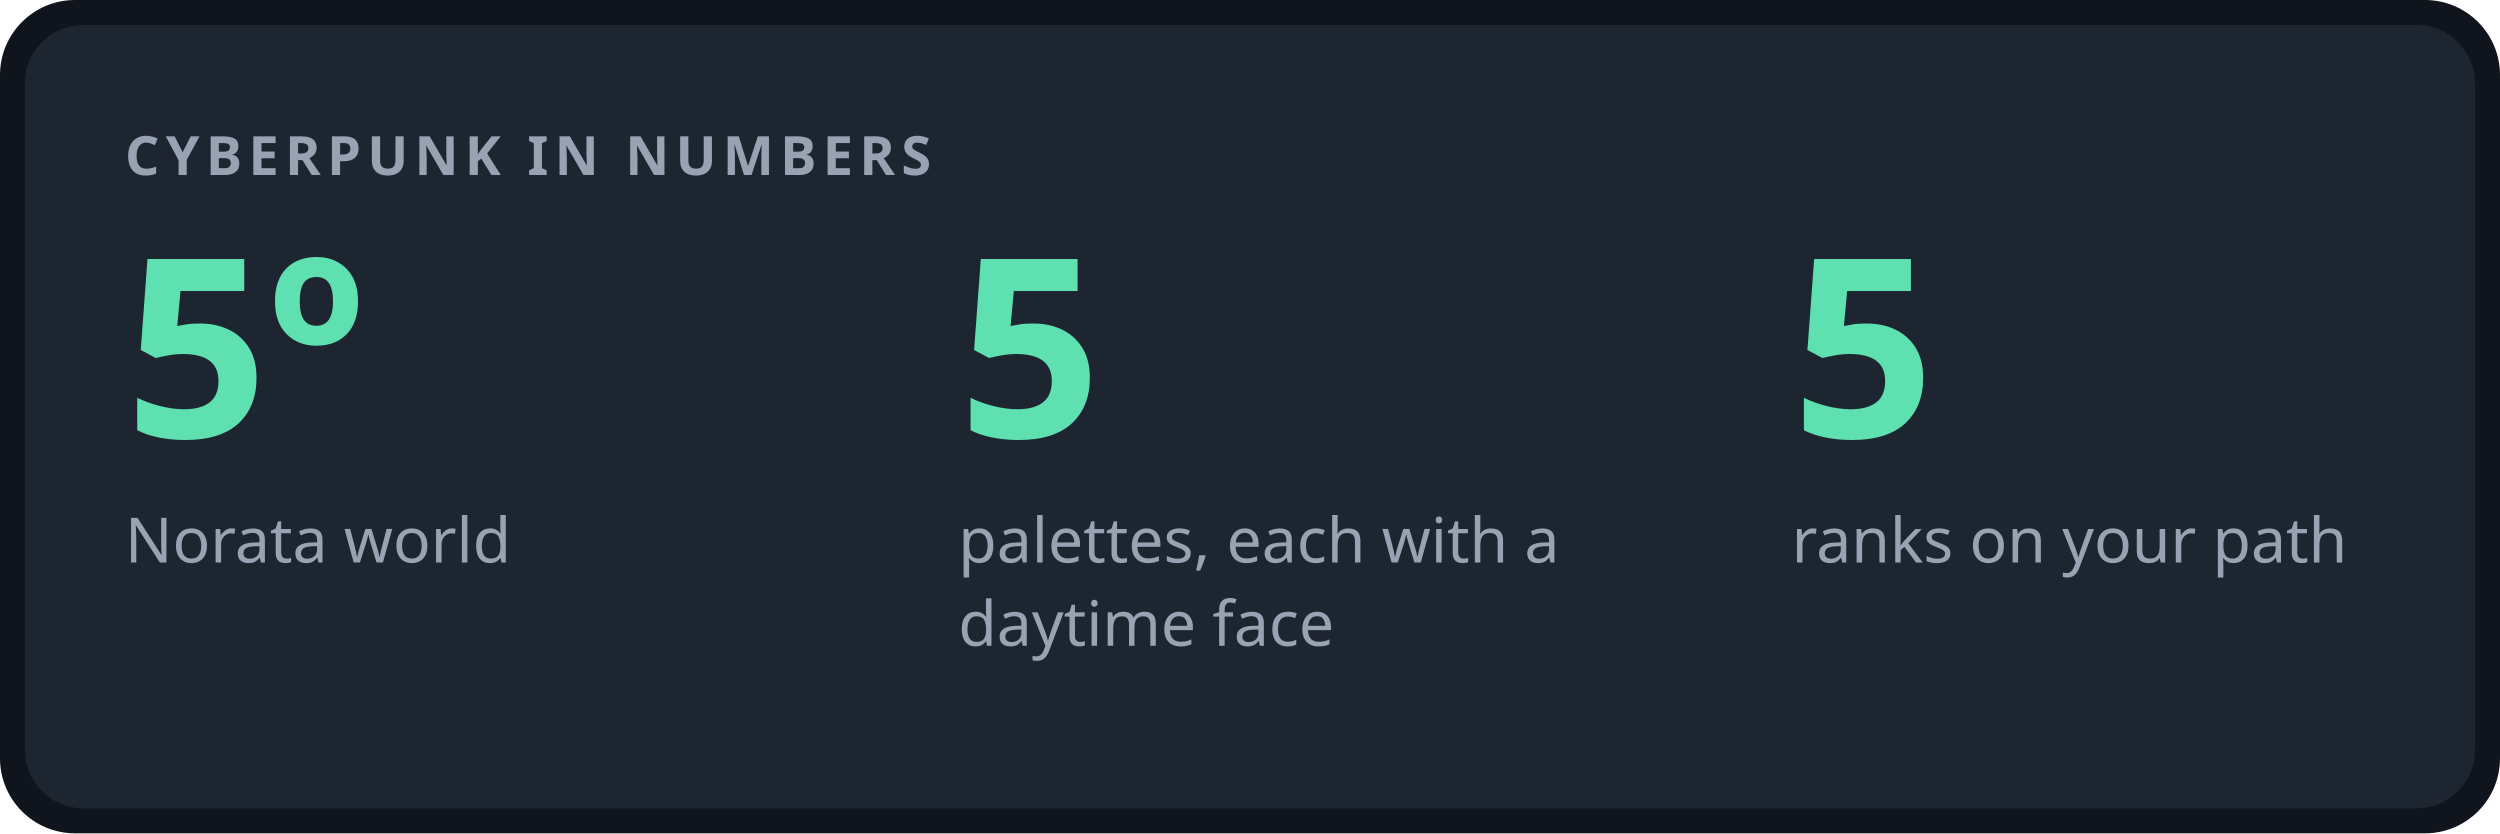
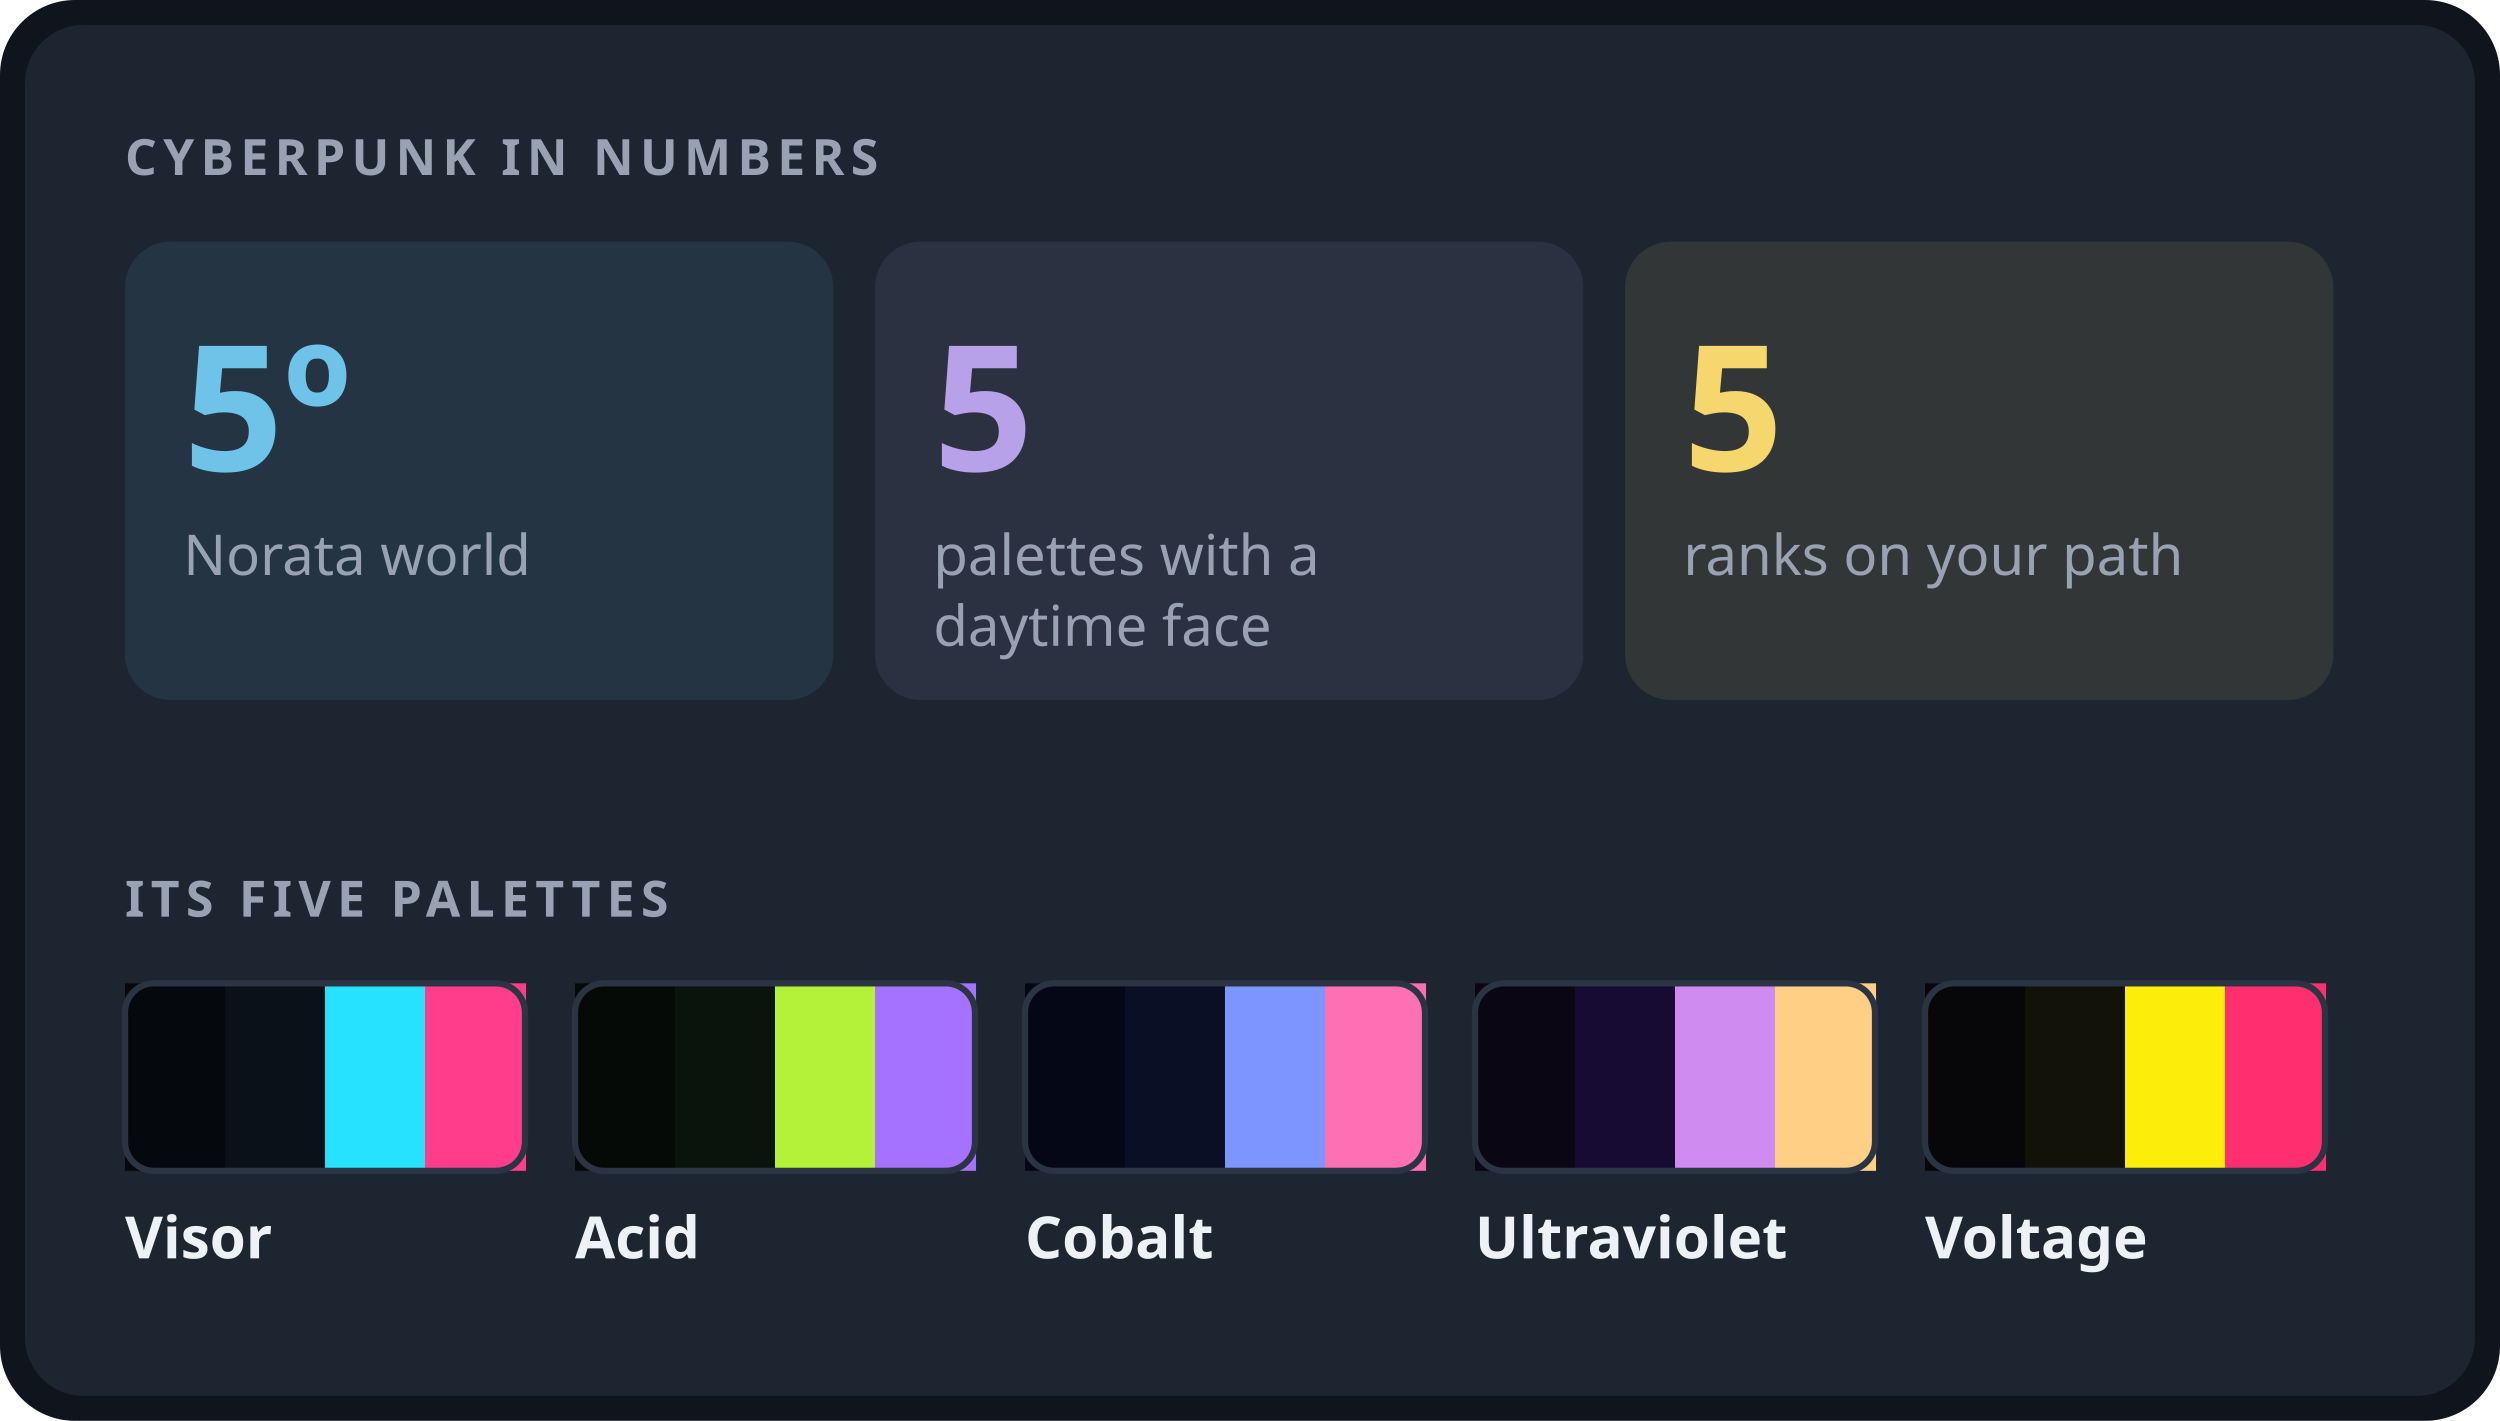
- <svg xmlns="http://www.w3.org/2000/svg" viewBox="0 0 1200 400" width="1200" height="400" font-family="Outfit, 'Segoe UI', system-ui, sans-serif">
-   <rect width="1200" height="400" rx="36" fill="#10151d" />
-   <rect x="12" y="12" width="1176" height="376" rx="28" fill="#1d2530" />
-   <text x="60" y="84" font-size="26" font-weight="800" letter-spacing="3" fill="#98a2b3">CYBERPUNK IN NUMBERS</text>
-   <text x="60" y="210" font-size="120" font-weight="800" fill="#5fe0b0">5º</text>
-   <text x="60" y="270" font-size="30" fill="#98a2b3">Norata world</text>
-   <text x="460" y="210" font-size="120" font-weight="800" fill="#5fe0b0">5</text>
-   <text x="460" y="270" font-size="30" fill="#98a2b3">palettes, each with a</text>
-   <text x="460" y="310" font-size="30" fill="#98a2b3">daytime face</text>
-   <text x="860" y="210" font-size="120" font-weight="800" fill="#5fe0b0">5</text>
-   <text x="860" y="270" font-size="30" fill="#98a2b3">ranks on your path</text>
+ <svg xmlns="http://www.w3.org/2000/svg" viewBox="0 0 1200 682" width="1200" height="682" font-family="Outfit, 'Segoe UI', system-ui, sans-serif">
+   <rect width="1200" height="682" rx="36" fill="#10151d" />
+   <rect x="12" y="12" width="1176" height="658" rx="28" fill="#1d2530" />
+   <text x="60" y="84" font-size="24" font-weight="800" letter-spacing="3" fill="#98a2b3">CYBERPUNK IN NUMBERS</text>
+   <rect x="60" y="116" width="340" height="220" rx="22" fill="#6fc3e8" fill-opacity=".1" />
+   <text x="88" y="226" font-size="84" font-weight="800" fill="#6fc3e8">5º</text>
+   <text x="88" y="276" font-size="27" fill="#98a2b3">Norata world</text>
+   <rect x="420" y="116" width="340" height="220" rx="22" fill="#b7a2ea" fill-opacity=".1" />
+   <text x="448" y="226" font-size="84" font-weight="800" fill="#b7a2ea">5</text>
+   <text x="448" y="276" font-size="27" fill="#98a2b3">palettes with a</text>
+   <text x="448" y="310" font-size="27" fill="#98a2b3">daytime face</text>
+   <rect x="780" y="116" width="340" height="220" rx="22" fill="#f5d76e" fill-opacity=".1" />
+   <text x="808" y="226" font-size="84" font-weight="800" fill="#f5d76e">5</text>
+   <text x="808" y="276" font-size="27" fill="#98a2b3">ranks on your path</text>
+   <text x="60" y="440" font-size="24" font-weight="800" letter-spacing="3" fill="#98a2b3">ITS FIVE PALETTES</text>
+   <rect x="60.0" y="472" width="48.5" height="90" fill="#05080d" />
+   <rect x="108.0" y="472" width="48.5" height="90" fill="#0b1119" />
+   <rect x="156.0" y="472" width="48.5" height="90" fill="#27e2ff" />
+   <rect x="204.0" y="472" width="48.5" height="90" fill="#ff3d8b" />
+   <rect x="60" y="472" width="192" height="90" rx="14" fill="none" stroke="#2a3442" stroke-width="3" />
+   <text x="60" y="604" font-size="28" font-weight="700" fill="#eef1f6">Visor</text>
+   <rect x="276.0" y="472" width="48.5" height="90" fill="#050a06" />
+   <rect x="324.0" y="472" width="48.5" height="90" fill="#0a130c" />
+   <rect x="372.0" y="472" width="48.5" height="90" fill="#b4f23a" />
+   <rect x="420.0" y="472" width="48.5" height="90" fill="#a472ff" />
+   <rect x="276" y="472" width="192" height="90" rx="14" fill="none" stroke="#2a3442" stroke-width="3" />
+   <text x="276" y="604" font-size="28" font-weight="700" fill="#eef1f6">Acid</text>
+   <rect x="492.0" y="472" width="48.5" height="90" fill="#050716" />
+   <rect x="540.0" y="472" width="48.5" height="90" fill="#0b0f26" />
+   <rect x="588.0" y="472" width="48.5" height="90" fill="#7c95ff" />
+   <rect x="636.0" y="472" width="48.5" height="90" fill="#ff6fb3" />
+   <rect x="492" y="472" width="192" height="90" rx="14" fill="none" stroke="#2a3442" stroke-width="3" />
+   <text x="492" y="604" font-size="28" font-weight="700" fill="#eef1f6">Cobalt</text>
+   <rect x="708.0" y="472" width="48.5" height="90" fill="#0a0614" />
+   <rect x="756.0" y="472" width="48.5" height="90" fill="#170a33" />
+   <rect x="804.0" y="472" width="48.5" height="90" fill="#d08bf0" />
+   <rect x="852.0" y="472" width="48.5" height="90" fill="#ffcf85" />
+   <rect x="708" y="472" width="192" height="90" rx="14" fill="none" stroke="#2a3442" stroke-width="3" />
+   <text x="708" y="604" font-size="28" font-weight="700" fill="#eef1f6">Ultraviolet</text>
+   <rect x="924.0" y="472" width="48.5" height="90" fill="#07070a" />
+   <rect x="972.0" y="472" width="48.5" height="90" fill="#121208" />
+   <rect x="1020.0" y="472" width="48.5" height="90" fill="#fcee0a" />
+   <rect x="1068.0" y="472" width="48.5" height="90" fill="#ff2e6e" />
+   <rect x="924" y="472" width="192" height="90" rx="14" fill="none" stroke="#2a3442" stroke-width="3" />
+   <text x="924" y="604" font-size="28" font-weight="700" fill="#eef1f6">Voltage</text>
</svg>
